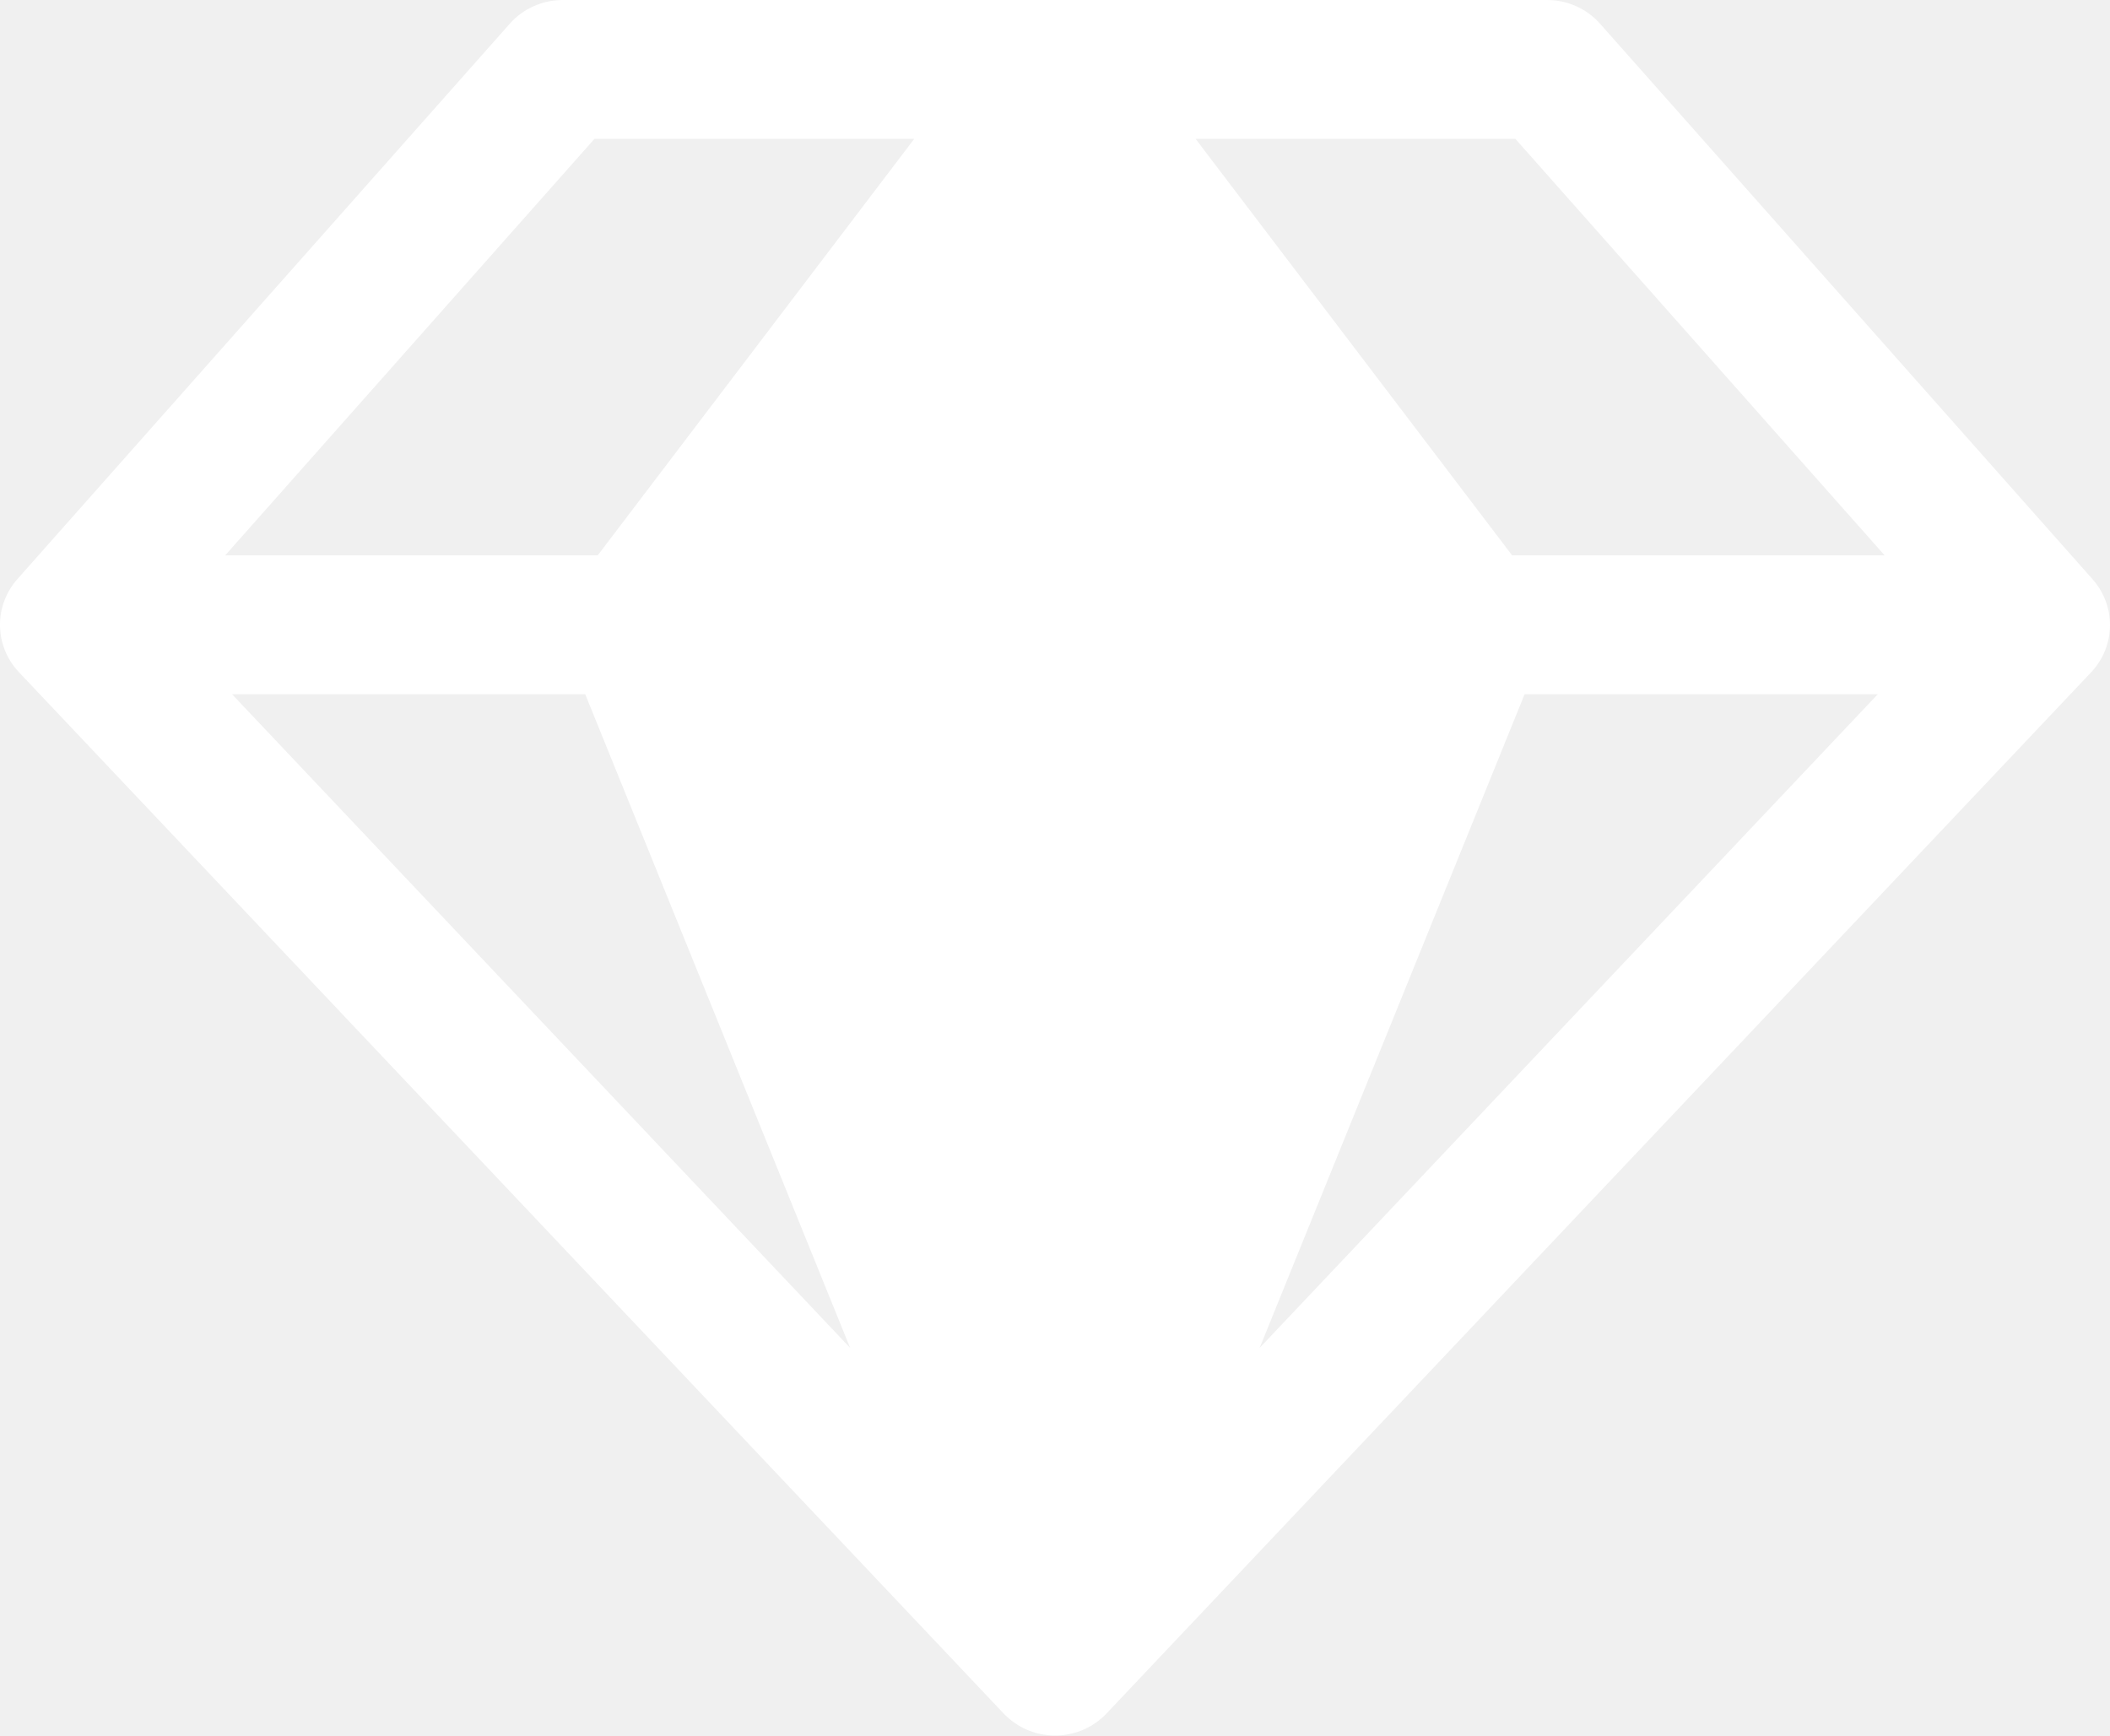
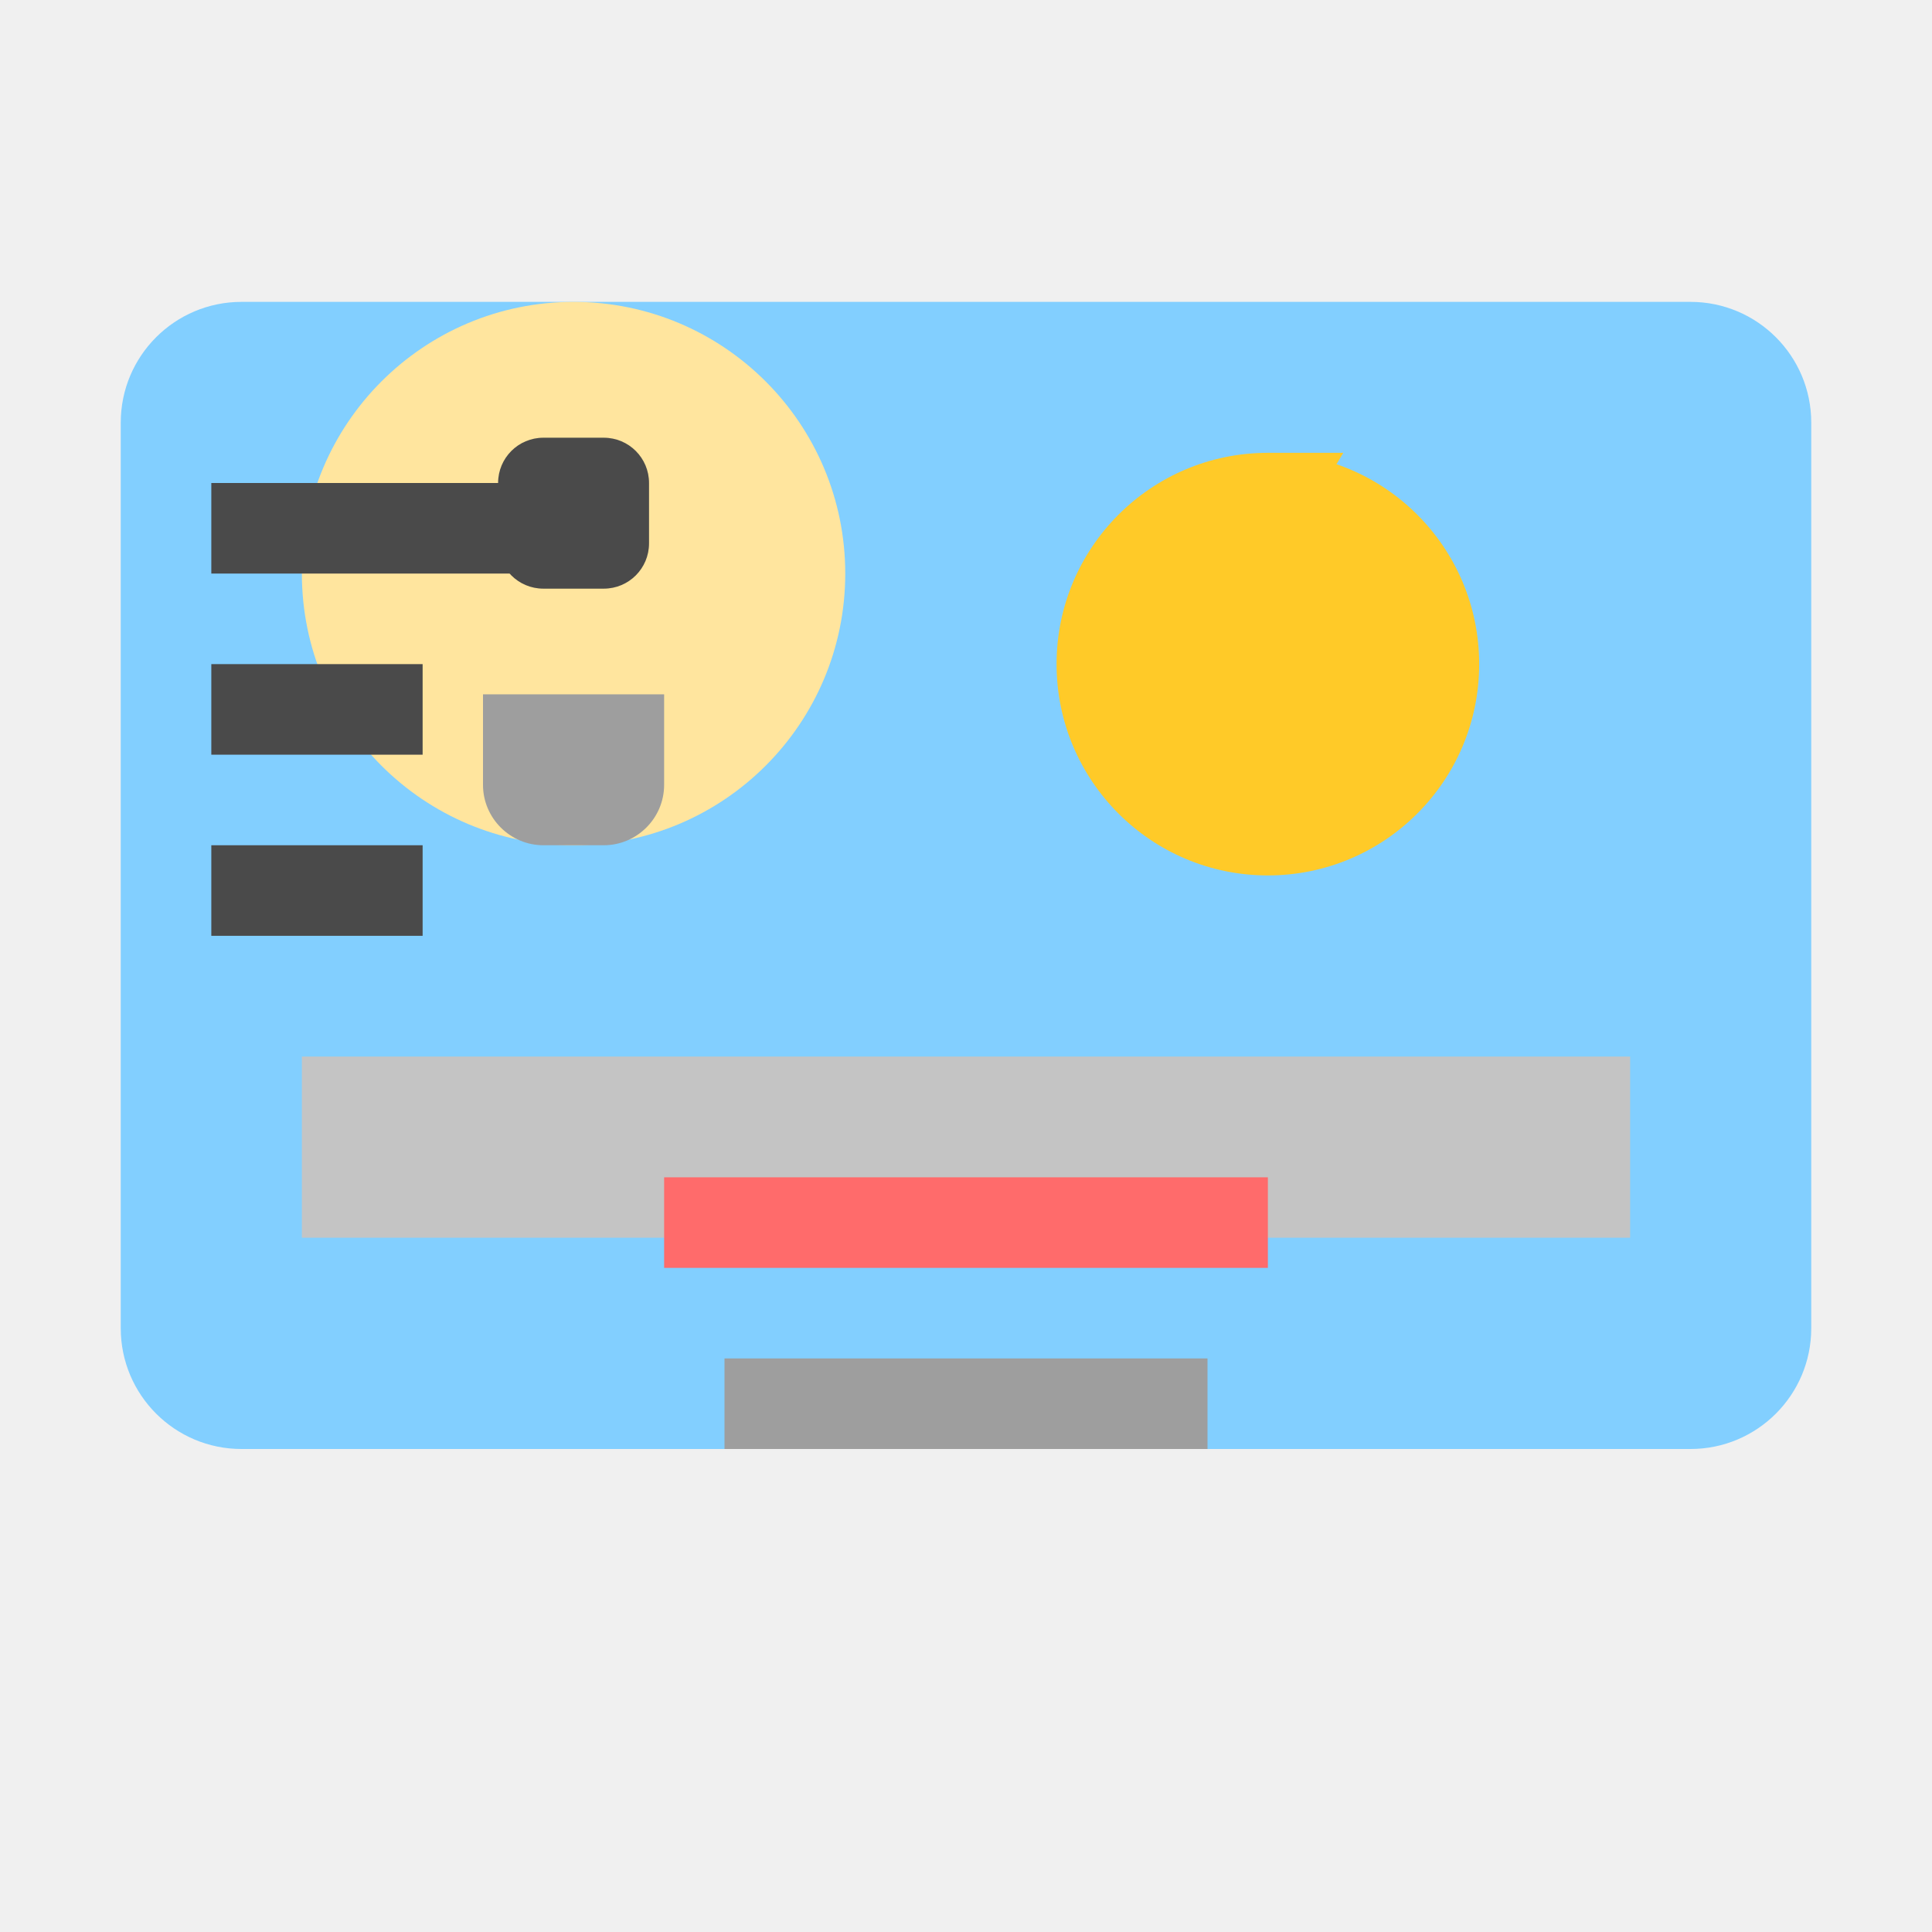
- <svg xmlns="http://www.w3.org/2000/svg" width="62" height="51" viewBox="0 0 62 51" fill="none">
-   <path d="M61.483 17.016L47.015 0.696C46.822 0.478 46.584 0.303 46.316 0.183C46.049 0.063 45.759 0.001 45.465 0H16.53C16.236 0.001 15.946 0.063 15.679 0.183C15.412 0.303 15.173 0.478 14.98 0.696L0.512 17.016C0.175 17.396 -0.008 17.887 0 18.392C0.008 18.898 0.206 19.382 0.556 19.752L29.491 50.352C29.685 50.556 29.919 50.719 30.179 50.831C30.439 50.942 30.719 51 31.003 51C31.286 51 31.567 50.942 31.827 50.831C32.087 50.719 32.321 50.556 32.514 50.352L61.449 19.752C61.797 19.381 61.994 18.896 62 18.39C62.006 17.885 61.822 17.395 61.483 17.016ZM55.378 16.32H44.432L35.131 4.08H44.527L55.378 16.32ZM17.196 20.4L24.98 39.608L6.818 20.4H17.196ZM44.799 20.4H55.177L37.014 39.608L44.799 20.4ZM17.468 4.08H26.864L17.563 16.32H6.617L17.468 4.08Z" fill="white" />
+ <svg xmlns="http://www.w3.org/2000/svg" width="100" height="100" viewBox="0 0 64 64" fill="none">
+   <rect x="4" y="10" width="56" height="38" rx="4" ry="4" fill="#82CFFF" />
+   <circle cx="19" cy="19" r="9" fill="#FFE59E" />
+   <path d="M16.5 16C16.5 15.17 17.17 14.5 18 14.5H20C20.83 14.5 21.5 15.17 21.5 16V18C21.5 18.83 20.83 19.5 20 19.5H18C17.17 19.5 16.5 18.83 16.5 18V16Z" fill="#4A4A4A" />
+   <path d="M16 23H22V26C22 27.1 21.1 28 20 28H18C16.9 28 16 27.1 16 26V23Z" fill="#9E9E9E" />
+   <circle cx="42" cy="22" r="7" fill="#FFCA28" />
+   <path d="M44.5 15L43 17.5L45 20.5L42 22.5L44.5 25.5L43 28L42 25.5L39 28L37.5 25.5L40.5 22.5L37.5 20.5L39 17.5L42 15L44.5 15Z" fill="#FFCA28" />
+   <rect x="7" y="16" width="10" height="3" fill="#4A4A4A" />
+   <rect x="7" y="22" width="7" height="3" fill="#4A4A4A" />
+   <rect x="7" y="28" width="7" height="3" fill="#4A4A4A" />
+   <rect x="10" y="35" width="44" height="6" fill="#C4C4C4" />
+   <rect x="22" y="39" width="20" height="3" fill="#FF6B6B" />
+   <rect x="24" y="45" width="16" height="3" fill="#9E9E9E" />
</svg>
